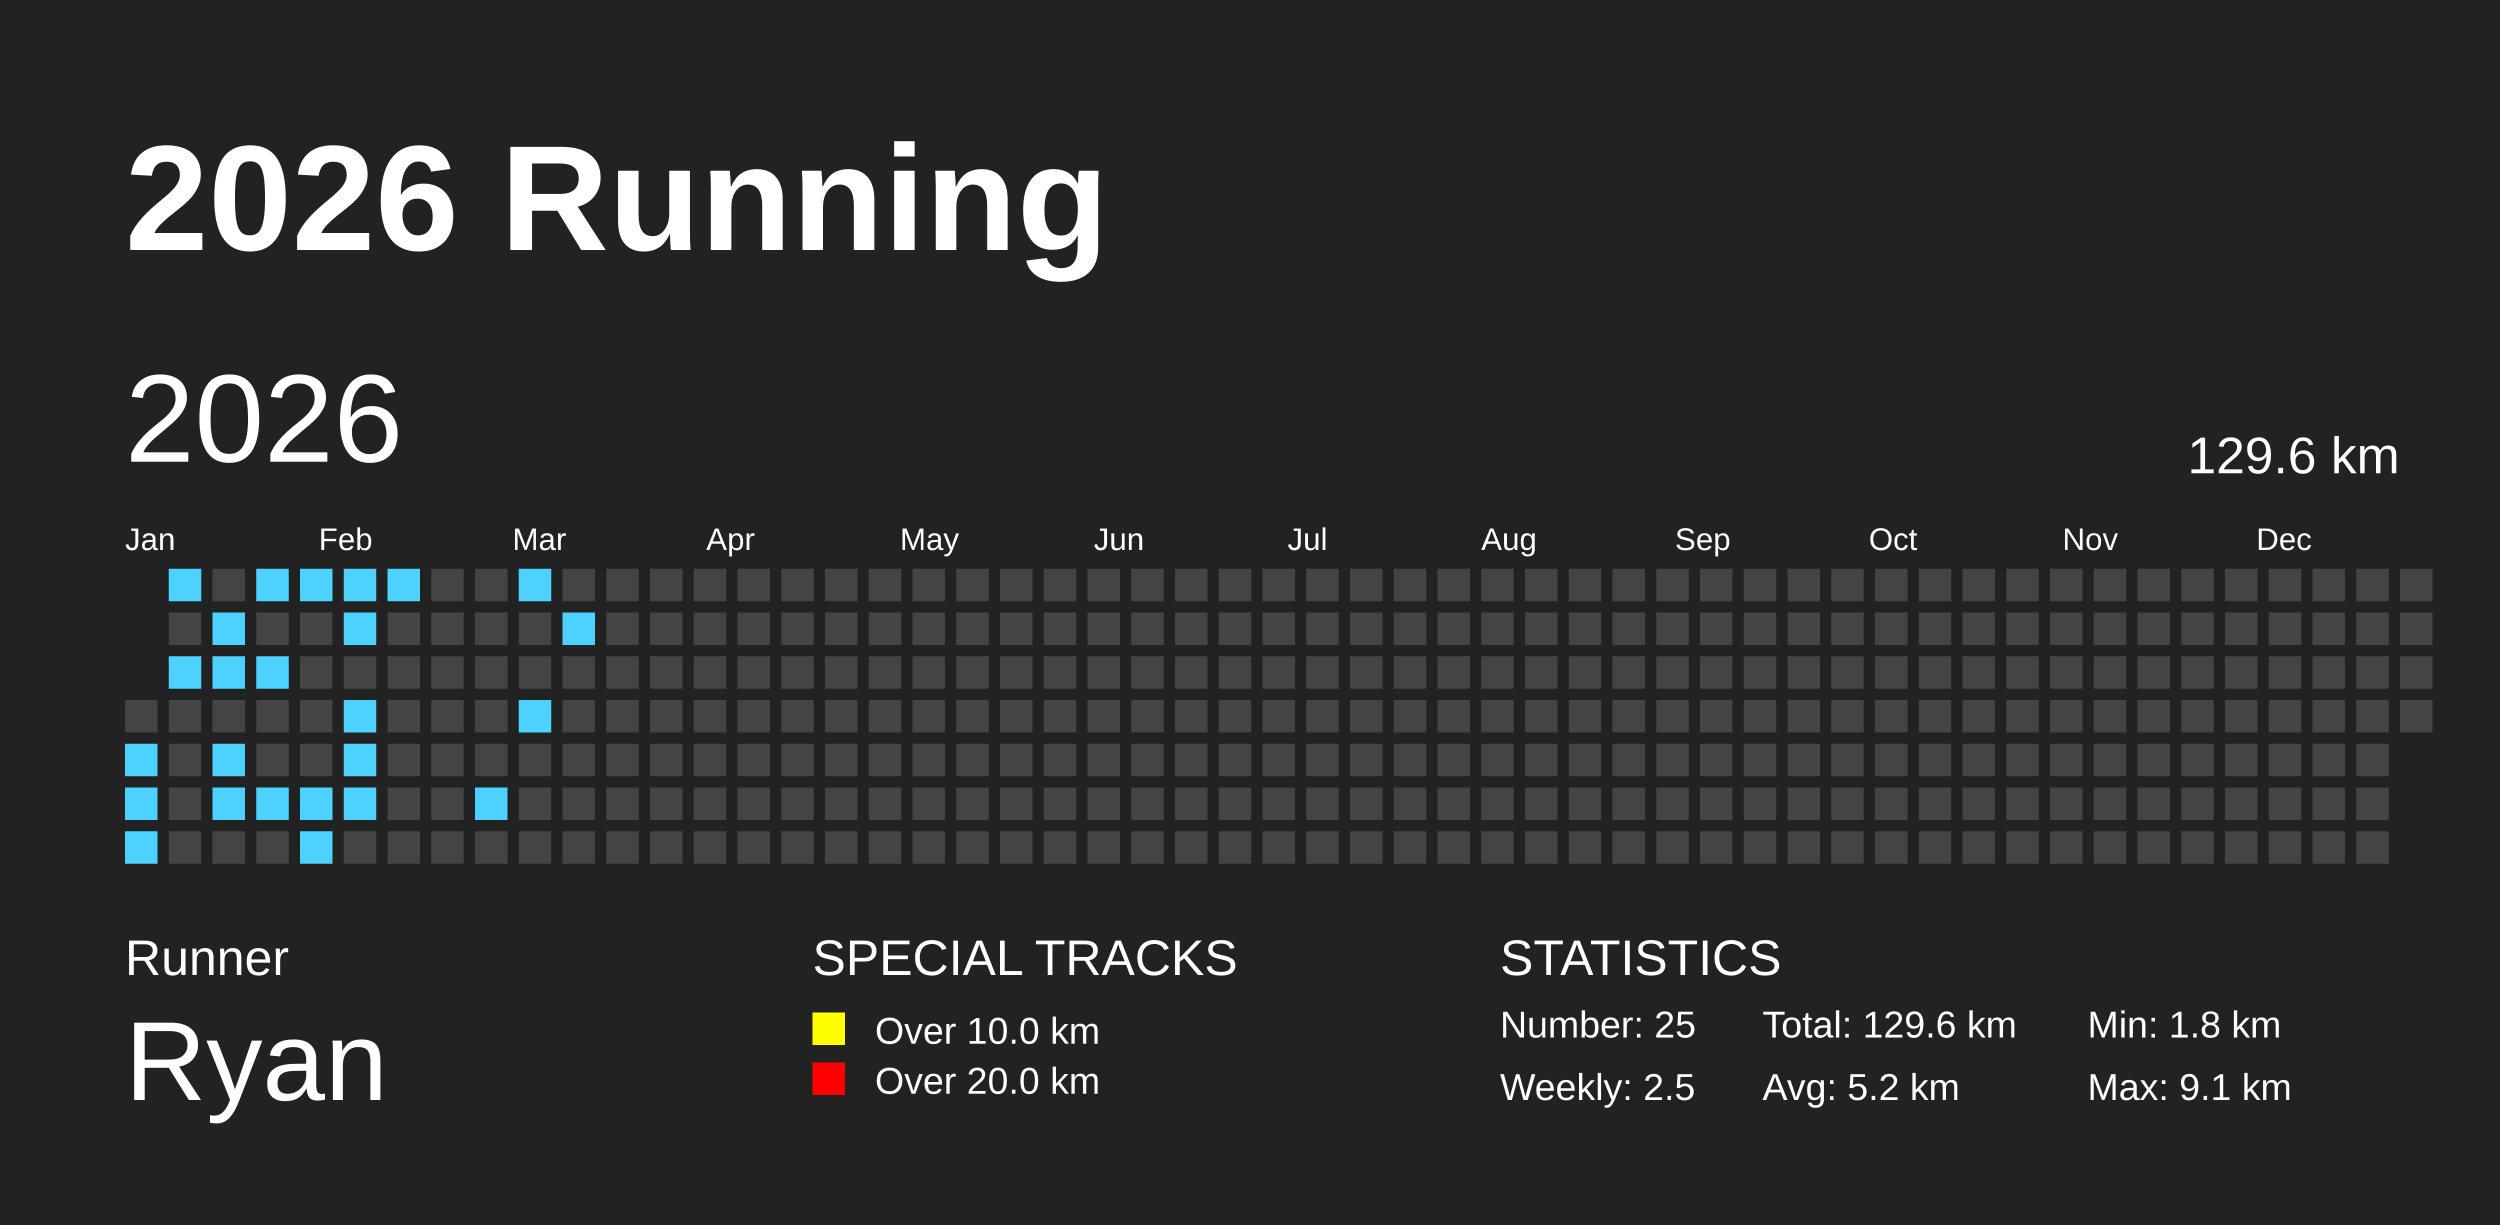
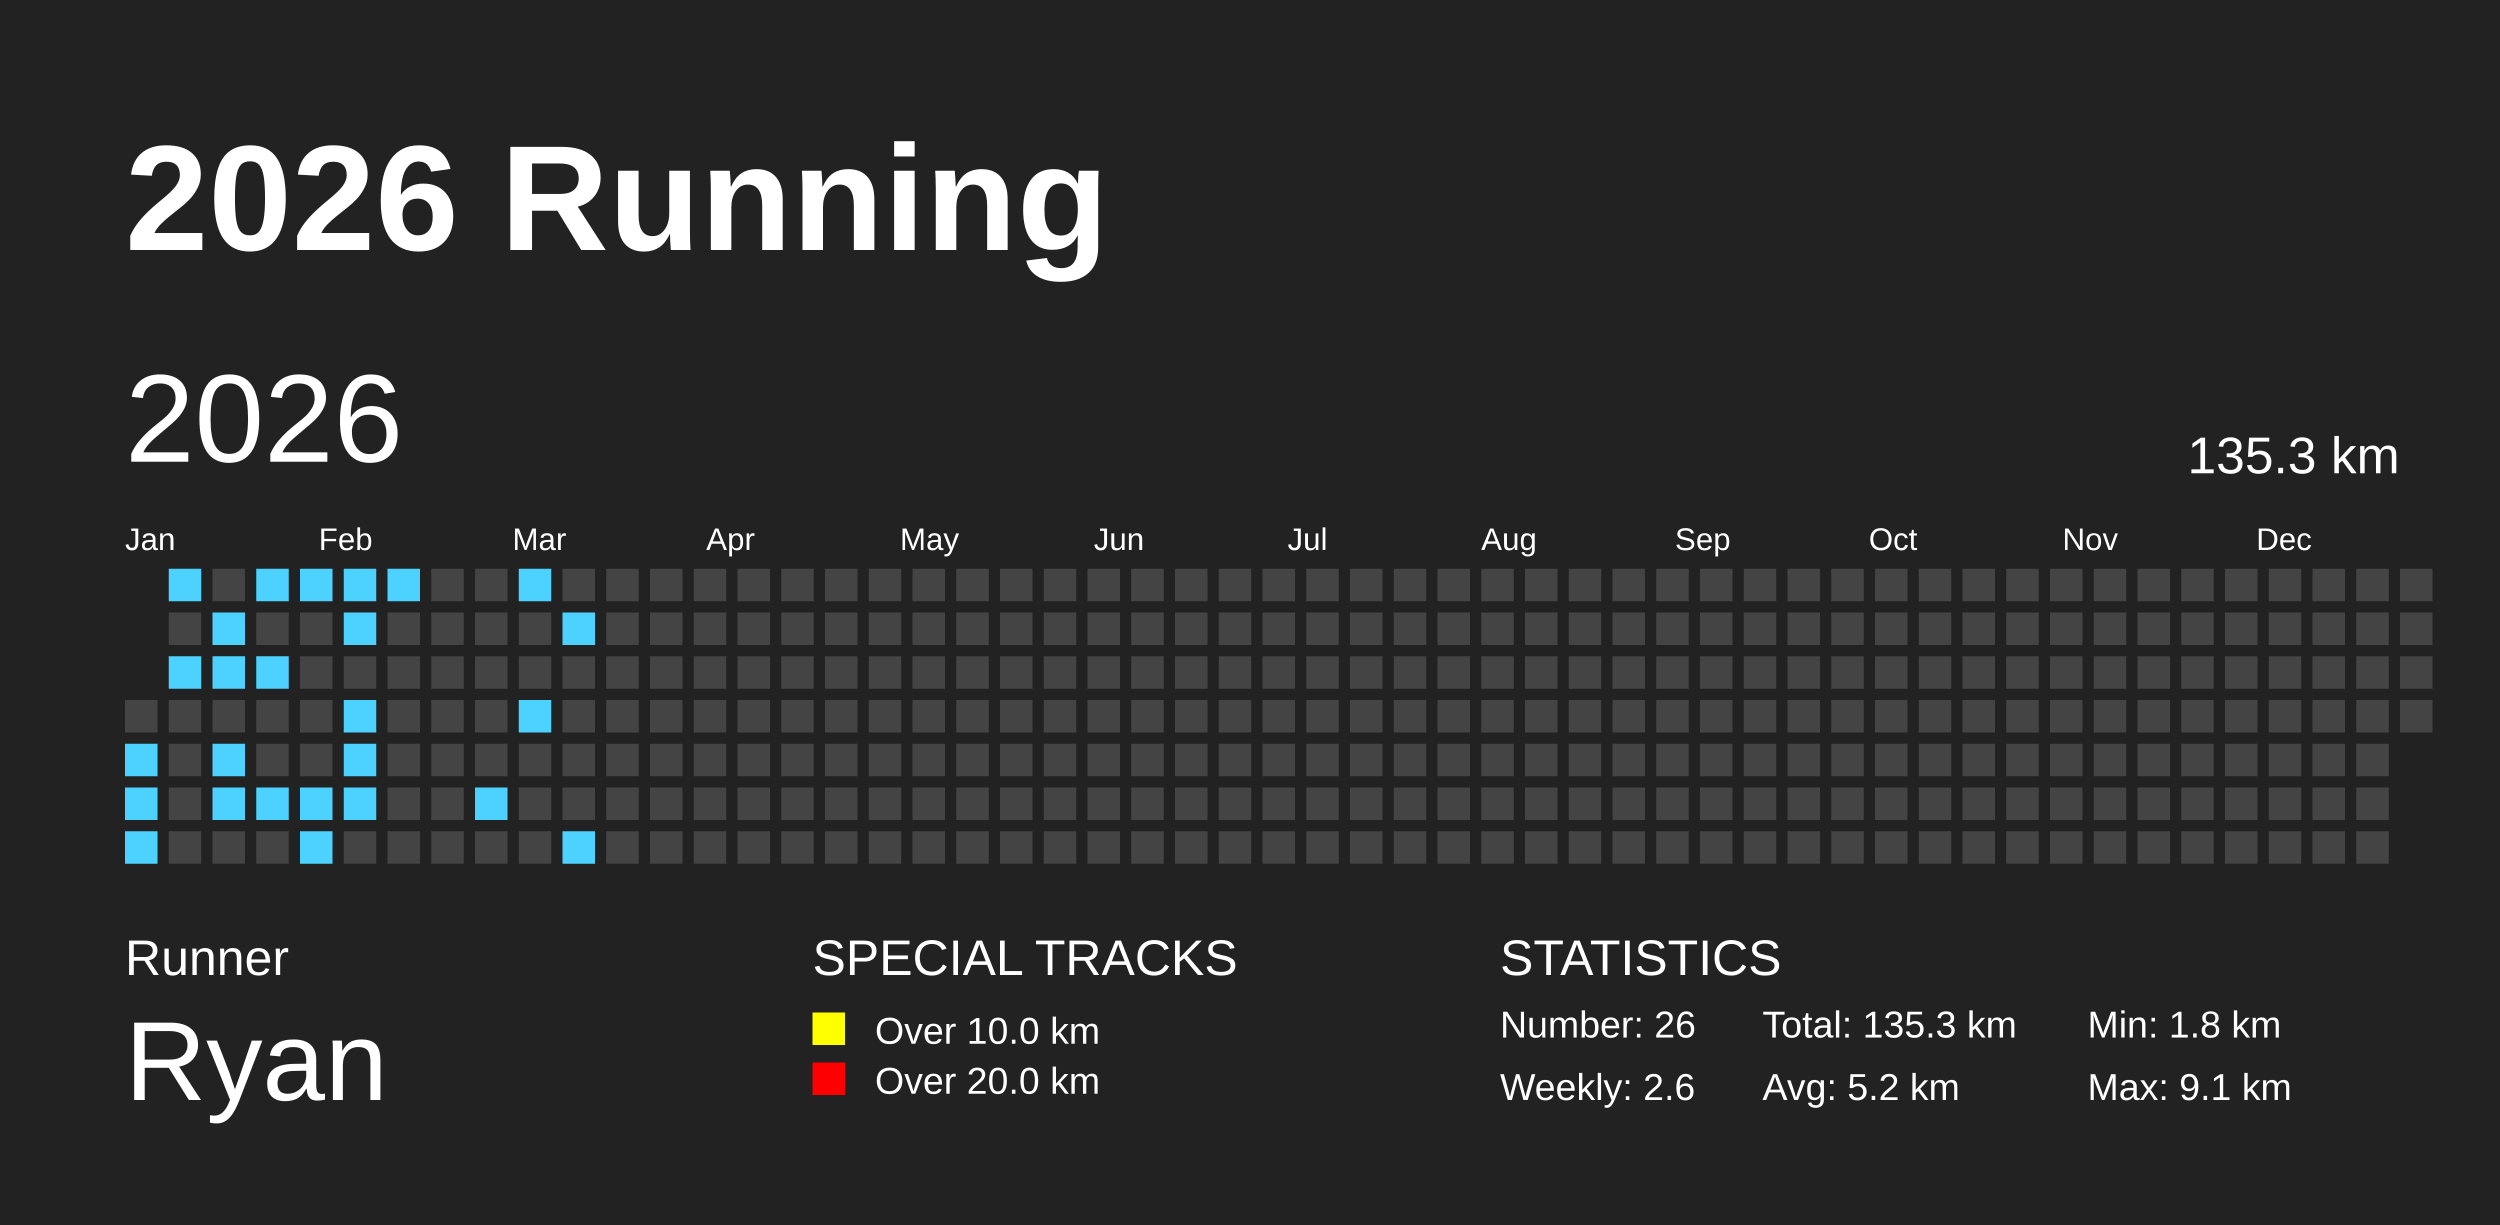
<svg xmlns="http://www.w3.org/2000/svg" baseProfile="full" height="98mm" version="1.1" viewBox="0,0,200,98" width="200mm">
  <defs />
  <rect fill="#222222" height="98" width="200" x="0" y="0" />
  <text fill="#FFFFFF" style="font-size:12px; font-family:Arial; font-weight:bold;" x="10" y="20">2026 Running</text>
  <text fill="#FFFFFF" style="font-size:4px; font-family:Arial" x="10" y="78">Runner</text>
  <text fill="#FFFFFF" style="font-size:9px; font-family:Arial" x="10" y="88">Ryan</text>
  <text fill="#FFFFFF" style="font-size:4px; font-family:Arial" x="65" y="78">SPECIAL TRACKS</text>
  <rect fill="yellow" height="2.6" width="2.6" x="65" y="81" />
  <text fill="#FFFFFF" style="font-size:3px; font-family:Arial" x="70" y="83.5">Over 10.0 km</text>
  <rect fill="red" height="2.6" width="2.6" x="65" y="85" />
  <text fill="#FFFFFF" style="font-size:3px; font-family:Arial" x="70" y="87.5">Over 20.0 km</text>
  <text fill="#FFFFFF" style="font-size:4px; font-family:Arial" x="120" y="78">STATISTICS</text>
-   <text fill="#FFFFFF" style="font-size:3px; font-family:Arial" x="120" y="83">Number: 25</text>
-   <text fill="#FFFFFF" style="font-size:3px; font-family:Arial" x="120" y="88">Weekly: 2.5</text>
-   <text fill="#FFFFFF" style="font-size:3px; font-family:Arial" x="141" y="83">Total: 129.6 km</text>
+   <text fill="#FFFFFF" style="font-size:3px; font-family:Arial" x="120" y="83">Number: 26</text>
+   <text fill="#FFFFFF" style="font-size:3px; font-family:Arial" x="120" y="88">Weekly: 2.6</text>
+   <text fill="#FFFFFF" style="font-size:3px; font-family:Arial" x="141" y="83">Total: 135.3 km</text>
  <text fill="#FFFFFF" style="font-size:3px; font-family:Arial" x="141" y="88">Avg: 5.2 km</text>
  <text fill="#FFFFFF" style="font-size:3px; font-family:Arial" x="167" y="83">Min: 1.8 km</text>
  <text fill="#FFFFFF" style="font-size:3px; font-family:Arial" x="167" y="88">Max: 9.1 km</text>
  <text dominant-baseline="hanging" fill="#FFFFFF" style="font-size:10.0px; font-family:Arial;" x="10" y="30">2026</text>
-   <text dominant-baseline="hanging" fill="#FFFFFF" style="font-size:4.125px; font-family:Arial;" x="175" y="35">129.6 km</text>
+   <text dominant-baseline="hanging" fill="#FFFFFF" style="font-size:4.125px; font-family:Arial;" x="175" y="35">135.3 km</text>
  <text fill="#FFFFFF" style="font-size:2.5px; font-family:Arial" x="10.0" y="44">Jan</text>
  <text fill="#FFFFFF" style="font-size:2.5px; font-family:Arial" x="25.5" y="44">Feb</text>
  <text fill="#FFFFFF" style="font-size:2.5px; font-family:Arial" x="41.0" y="44">Mar</text>
  <text fill="#FFFFFF" style="font-size:2.5px; font-family:Arial" x="56.5" y="44">Apr</text>
  <text fill="#FFFFFF" style="font-size:2.5px; font-family:Arial" x="72.0" y="44">May</text>
  <text fill="#FFFFFF" style="font-size:2.5px; font-family:Arial" x="87.5" y="44">Jun</text>
  <text fill="#FFFFFF" style="font-size:2.5px; font-family:Arial" x="103.0" y="44">Jul</text>
  <text fill="#FFFFFF" style="font-size:2.5px; font-family:Arial" x="118.5" y="44">Aug</text>
  <text fill="#FFFFFF" style="font-size:2.5px; font-family:Arial" x="134.0" y="44">Sep</text>
  <text fill="#FFFFFF" style="font-size:2.5px; font-family:Arial" x="149.5" y="44">Oct</text>
  <text fill="#FFFFFF" style="font-size:2.5px; font-family:Arial" x="165.0" y="44">Nov</text>
  <text fill="#FFFFFF" style="font-size:2.5px; font-family:Arial" x="180.5" y="44">Dec</text>
  <rect fill="#444444" height="2.6" width="2.6" x="10.0" y="56.0" />
  <rect fill="#4DD2FF" height="2.6" width="2.6" x="10.0" y="59.5" />
  <rect fill="#4DD2FF" height="2.6" width="2.6" x="10.0" y="63.0" />
  <rect fill="#4DD2FF" height="2.6" width="2.6" x="10.0" y="66.5" />
  <rect fill="#4DD2FF" height="2.6" width="2.6" x="13.5" y="45.5" />
  <rect fill="#444444" height="2.6" width="2.6" x="13.5" y="49.0" />
  <rect fill="#4DD2FF" height="2.6" width="2.6" x="13.5" y="52.5" />
  <rect fill="#444444" height="2.6" width="2.6" x="13.5" y="56.0" />
  <rect fill="#444444" height="2.6" width="2.6" x="13.5" y="59.5" />
  <rect fill="#444444" height="2.6" width="2.6" x="13.5" y="63.0" />
  <rect fill="#444444" height="2.6" width="2.6" x="13.5" y="66.5" />
  <rect fill="#444444" height="2.6" width="2.6" x="17.0" y="45.5" />
  <rect fill="#4DD2FF" height="2.6" width="2.6" x="17.0" y="49.0" />
  <rect fill="#4DD2FF" height="2.6" width="2.6" x="17.0" y="52.5" />
  <rect fill="#444444" height="2.6" width="2.6" x="17.0" y="56.0" />
  <rect fill="#4DD2FF" height="2.6" width="2.6" x="17.0" y="59.5" />
  <rect fill="#4DD2FF" height="2.6" width="2.6" x="17.0" y="63.0" />
  <rect fill="#444444" height="2.6" width="2.6" x="17.0" y="66.5" />
  <rect fill="#4DD2FF" height="2.6" width="2.6" x="20.5" y="45.5" />
  <rect fill="#444444" height="2.6" width="2.6" x="20.5" y="49.0" />
  <rect fill="#4DD2FF" height="2.6" width="2.6" x="20.5" y="52.5" />
  <rect fill="#444444" height="2.6" width="2.6" x="20.5" y="56.0" />
  <rect fill="#444444" height="2.6" width="2.6" x="20.5" y="59.5" />
  <rect fill="#4DD2FF" height="2.6" width="2.6" x="20.5" y="63.0" />
  <rect fill="#444444" height="2.6" width="2.6" x="20.5" y="66.5" />
  <rect fill="#4DD2FF" height="2.6" width="2.6" x="24.0" y="45.5" />
  <rect fill="#444444" height="2.6" width="2.6" x="24.0" y="49.0" />
  <rect fill="#444444" height="2.6" width="2.6" x="24.0" y="52.5" />
  <rect fill="#444444" height="2.6" width="2.6" x="24.0" y="56.0" />
  <rect fill="#444444" height="2.6" width="2.6" x="24.0" y="59.5" />
  <rect fill="#4DD2FF" height="2.6" width="2.6" x="24.0" y="63.0" />
  <rect fill="#4DD2FF" height="2.6" width="2.6" x="24.0" y="66.5" />
  <rect fill="#4DD2FF" height="2.6" width="2.6" x="27.5" y="45.5" />
  <rect fill="#4DD2FF" height="2.6" width="2.6" x="27.5" y="49.0" />
  <rect fill="#444444" height="2.6" width="2.6" x="27.5" y="52.5" />
  <rect fill="#4DD2FF" height="2.6" width="2.6" x="27.5" y="56.0" />
  <rect fill="#4DD2FF" height="2.6" width="2.6" x="27.5" y="59.5" />
  <rect fill="#4DD2FF" height="2.6" width="2.6" x="27.5" y="63.0" />
  <rect fill="#444444" height="2.6" width="2.6" x="27.5" y="66.5" />
  <rect fill="#4DD2FF" height="2.6" width="2.6" x="31.0" y="45.5" />
  <rect fill="#444444" height="2.6" width="2.6" x="31.0" y="49.0" />
  <rect fill="#444444" height="2.6" width="2.6" x="31.0" y="52.5" />
  <rect fill="#444444" height="2.6" width="2.6" x="31.0" y="56.0" />
  <rect fill="#444444" height="2.6" width="2.6" x="31.0" y="59.5" />
  <rect fill="#444444" height="2.6" width="2.6" x="31.0" y="63.0" />
  <rect fill="#444444" height="2.6" width="2.6" x="31.0" y="66.5" />
  <rect fill="#444444" height="2.6" width="2.6" x="34.5" y="45.5" />
  <rect fill="#444444" height="2.6" width="2.6" x="34.5" y="49.0" />
  <rect fill="#444444" height="2.6" width="2.6" x="34.5" y="52.5" />
  <rect fill="#444444" height="2.6" width="2.6" x="34.5" y="56.0" />
  <rect fill="#444444" height="2.6" width="2.6" x="34.5" y="59.5" />
  <rect fill="#444444" height="2.6" width="2.6" x="34.5" y="63.0" />
  <rect fill="#444444" height="2.6" width="2.6" x="34.5" y="66.5" />
  <rect fill="#444444" height="2.6" width="2.6" x="38.0" y="45.5" />
  <rect fill="#444444" height="2.6" width="2.6" x="38.0" y="49.0" />
  <rect fill="#444444" height="2.6" width="2.6" x="38.0" y="52.5" />
  <rect fill="#444444" height="2.6" width="2.6" x="38.0" y="56.0" />
  <rect fill="#444444" height="2.6" width="2.6" x="38.0" y="59.5" />
  <rect fill="#4DD2FF" height="2.6" width="2.6" x="38.0" y="63.0" />
  <rect fill="#444444" height="2.6" width="2.6" x="38.0" y="66.5" />
  <rect fill="#4DD2FF" height="2.6" width="2.6" x="41.5" y="45.5" />
  <rect fill="#444444" height="2.6" width="2.6" x="41.5" y="49.0" />
  <rect fill="#444444" height="2.6" width="2.6" x="41.5" y="52.5" />
  <rect fill="#4DD2FF" height="2.6" width="2.6" x="41.5" y="56.0" />
  <rect fill="#444444" height="2.6" width="2.6" x="41.5" y="59.5" />
  <rect fill="#444444" height="2.6" width="2.6" x="41.5" y="63.0" />
  <rect fill="#444444" height="2.6" width="2.6" x="41.5" y="66.5" />
  <rect fill="#444444" height="2.6" width="2.6" x="45.0" y="45.5" />
  <rect fill="#4DD2FF" height="2.6" width="2.6" x="45.0" y="49.0" />
  <rect fill="#444444" height="2.6" width="2.6" x="45.0" y="52.5" />
  <rect fill="#444444" height="2.6" width="2.6" x="45.0" y="56.0" />
  <rect fill="#444444" height="2.6" width="2.6" x="45.0" y="59.5" />
  <rect fill="#444444" height="2.6" width="2.6" x="45.0" y="63.0" />
-   <rect fill="#444444" height="2.6" width="2.6" x="45.0" y="66.5" />
+   <rect fill="#4DD2FF" height="2.6" width="2.6" x="45.0" y="66.5" />
  <rect fill="#444444" height="2.6" width="2.6" x="48.5" y="45.5" />
  <rect fill="#444444" height="2.6" width="2.6" x="48.5" y="49.0" />
  <rect fill="#444444" height="2.6" width="2.6" x="48.5" y="52.5" />
  <rect fill="#444444" height="2.6" width="2.6" x="48.5" y="56.0" />
  <rect fill="#444444" height="2.6" width="2.6" x="48.5" y="59.5" />
  <rect fill="#444444" height="2.6" width="2.6" x="48.5" y="63.0" />
  <rect fill="#444444" height="2.6" width="2.6" x="48.5" y="66.5" />
  <rect fill="#444444" height="2.6" width="2.6" x="52.0" y="45.5" />
  <rect fill="#444444" height="2.6" width="2.6" x="52.0" y="49.0" />
  <rect fill="#444444" height="2.6" width="2.6" x="52.0" y="52.5" />
  <rect fill="#444444" height="2.6" width="2.6" x="52.0" y="56.0" />
  <rect fill="#444444" height="2.6" width="2.6" x="52.0" y="59.5" />
  <rect fill="#444444" height="2.6" width="2.6" x="52.0" y="63.0" />
  <rect fill="#444444" height="2.6" width="2.6" x="52.0" y="66.5" />
  <rect fill="#444444" height="2.6" width="2.6" x="55.5" y="45.5" />
  <rect fill="#444444" height="2.6" width="2.6" x="55.5" y="49.0" />
  <rect fill="#444444" height="2.6" width="2.6" x="55.5" y="52.5" />
  <rect fill="#444444" height="2.6" width="2.6" x="55.5" y="56.0" />
  <rect fill="#444444" height="2.6" width="2.6" x="55.5" y="59.5" />
  <rect fill="#444444" height="2.6" width="2.6" x="55.5" y="63.0" />
  <rect fill="#444444" height="2.6" width="2.6" x="55.5" y="66.5" />
  <rect fill="#444444" height="2.6" width="2.6" x="59.0" y="45.5" />
  <rect fill="#444444" height="2.6" width="2.6" x="59.0" y="49.0" />
  <rect fill="#444444" height="2.6" width="2.6" x="59.0" y="52.5" />
  <rect fill="#444444" height="2.6" width="2.6" x="59.0" y="56.0" />
  <rect fill="#444444" height="2.6" width="2.6" x="59.0" y="59.5" />
  <rect fill="#444444" height="2.6" width="2.6" x="59.0" y="63.0" />
  <rect fill="#444444" height="2.6" width="2.6" x="59.0" y="66.5" />
  <rect fill="#444444" height="2.6" width="2.6" x="62.5" y="45.5" />
  <rect fill="#444444" height="2.6" width="2.6" x="62.5" y="49.0" />
  <rect fill="#444444" height="2.6" width="2.6" x="62.5" y="52.5" />
  <rect fill="#444444" height="2.6" width="2.6" x="62.5" y="56.0" />
  <rect fill="#444444" height="2.6" width="2.6" x="62.5" y="59.5" />
  <rect fill="#444444" height="2.6" width="2.6" x="62.5" y="63.0" />
  <rect fill="#444444" height="2.6" width="2.6" x="62.5" y="66.5" />
  <rect fill="#444444" height="2.6" width="2.6" x="66.0" y="45.5" />
  <rect fill="#444444" height="2.6" width="2.6" x="66.0" y="49.0" />
  <rect fill="#444444" height="2.6" width="2.6" x="66.0" y="52.5" />
  <rect fill="#444444" height="2.6" width="2.6" x="66.0" y="56.0" />
  <rect fill="#444444" height="2.6" width="2.6" x="66.0" y="59.5" />
  <rect fill="#444444" height="2.6" width="2.6" x="66.0" y="63.0" />
  <rect fill="#444444" height="2.6" width="2.6" x="66.0" y="66.5" />
  <rect fill="#444444" height="2.6" width="2.6" x="69.5" y="45.5" />
  <rect fill="#444444" height="2.6" width="2.6" x="69.5" y="49.0" />
  <rect fill="#444444" height="2.6" width="2.6" x="69.5" y="52.5" />
  <rect fill="#444444" height="2.6" width="2.6" x="69.5" y="56.0" />
  <rect fill="#444444" height="2.6" width="2.6" x="69.5" y="59.5" />
  <rect fill="#444444" height="2.6" width="2.6" x="69.5" y="63.0" />
  <rect fill="#444444" height="2.6" width="2.6" x="69.5" y="66.5" />
  <rect fill="#444444" height="2.6" width="2.6" x="73.0" y="45.5" />
  <rect fill="#444444" height="2.6" width="2.6" x="73.0" y="49.0" />
  <rect fill="#444444" height="2.6" width="2.6" x="73.0" y="52.5" />
  <rect fill="#444444" height="2.6" width="2.6" x="73.0" y="56.0" />
  <rect fill="#444444" height="2.6" width="2.6" x="73.0" y="59.5" />
  <rect fill="#444444" height="2.6" width="2.6" x="73.0" y="63.0" />
  <rect fill="#444444" height="2.6" width="2.6" x="73.0" y="66.5" />
  <rect fill="#444444" height="2.6" width="2.6" x="76.5" y="45.5" />
  <rect fill="#444444" height="2.6" width="2.6" x="76.5" y="49.0" />
  <rect fill="#444444" height="2.6" width="2.6" x="76.5" y="52.5" />
  <rect fill="#444444" height="2.6" width="2.6" x="76.5" y="56.0" />
  <rect fill="#444444" height="2.6" width="2.6" x="76.5" y="59.5" />
  <rect fill="#444444" height="2.6" width="2.6" x="76.5" y="63.0" />
  <rect fill="#444444" height="2.6" width="2.6" x="76.5" y="66.5" />
  <rect fill="#444444" height="2.6" width="2.6" x="80.0" y="45.5" />
  <rect fill="#444444" height="2.6" width="2.6" x="80.0" y="49.0" />
  <rect fill="#444444" height="2.6" width="2.6" x="80.0" y="52.5" />
  <rect fill="#444444" height="2.6" width="2.6" x="80.0" y="56.0" />
  <rect fill="#444444" height="2.6" width="2.6" x="80.0" y="59.5" />
  <rect fill="#444444" height="2.6" width="2.6" x="80.0" y="63.0" />
  <rect fill="#444444" height="2.6" width="2.6" x="80.0" y="66.5" />
  <rect fill="#444444" height="2.6" width="2.6" x="83.5" y="45.5" />
  <rect fill="#444444" height="2.6" width="2.6" x="83.5" y="49.0" />
  <rect fill="#444444" height="2.6" width="2.6" x="83.5" y="52.5" />
  <rect fill="#444444" height="2.6" width="2.6" x="83.5" y="56.0" />
  <rect fill="#444444" height="2.6" width="2.6" x="83.5" y="59.5" />
  <rect fill="#444444" height="2.6" width="2.6" x="83.5" y="63.0" />
  <rect fill="#444444" height="2.6" width="2.6" x="83.5" y="66.5" />
  <rect fill="#444444" height="2.6" width="2.6" x="87.0" y="45.5" />
  <rect fill="#444444" height="2.6" width="2.6" x="87.0" y="49.0" />
  <rect fill="#444444" height="2.6" width="2.6" x="87.0" y="52.5" />
  <rect fill="#444444" height="2.6" width="2.6" x="87.0" y="56.0" />
  <rect fill="#444444" height="2.6" width="2.6" x="87.0" y="59.5" />
  <rect fill="#444444" height="2.6" width="2.6" x="87.0" y="63.0" />
  <rect fill="#444444" height="2.6" width="2.6" x="87.0" y="66.5" />
  <rect fill="#444444" height="2.6" width="2.6" x="90.5" y="45.5" />
  <rect fill="#444444" height="2.6" width="2.6" x="90.5" y="49.0" />
  <rect fill="#444444" height="2.6" width="2.6" x="90.5" y="52.5" />
  <rect fill="#444444" height="2.6" width="2.6" x="90.5" y="56.0" />
  <rect fill="#444444" height="2.6" width="2.6" x="90.5" y="59.5" />
  <rect fill="#444444" height="2.6" width="2.6" x="90.5" y="63.0" />
  <rect fill="#444444" height="2.6" width="2.6" x="90.5" y="66.5" />
  <rect fill="#444444" height="2.6" width="2.6" x="94.0" y="45.5" />
  <rect fill="#444444" height="2.6" width="2.6" x="94.0" y="49.0" />
  <rect fill="#444444" height="2.6" width="2.6" x="94.0" y="52.5" />
  <rect fill="#444444" height="2.6" width="2.6" x="94.0" y="56.0" />
  <rect fill="#444444" height="2.6" width="2.6" x="94.0" y="59.5" />
  <rect fill="#444444" height="2.6" width="2.6" x="94.0" y="63.0" />
  <rect fill="#444444" height="2.6" width="2.6" x="94.0" y="66.5" />
  <rect fill="#444444" height="2.6" width="2.6" x="97.5" y="45.5" />
  <rect fill="#444444" height="2.6" width="2.6" x="97.5" y="49.0" />
  <rect fill="#444444" height="2.6" width="2.6" x="97.5" y="52.5" />
  <rect fill="#444444" height="2.6" width="2.6" x="97.5" y="56.0" />
  <rect fill="#444444" height="2.6" width="2.6" x="97.5" y="59.5" />
  <rect fill="#444444" height="2.6" width="2.6" x="97.5" y="63.0" />
  <rect fill="#444444" height="2.6" width="2.6" x="97.5" y="66.5" />
  <rect fill="#444444" height="2.6" width="2.6" x="101.0" y="45.5" />
  <rect fill="#444444" height="2.6" width="2.6" x="101.0" y="49.0" />
  <rect fill="#444444" height="2.6" width="2.6" x="101.0" y="52.5" />
  <rect fill="#444444" height="2.6" width="2.6" x="101.0" y="56.0" />
  <rect fill="#444444" height="2.6" width="2.6" x="101.0" y="59.5" />
  <rect fill="#444444" height="2.6" width="2.6" x="101.0" y="63.0" />
  <rect fill="#444444" height="2.6" width="2.6" x="101.0" y="66.5" />
  <rect fill="#444444" height="2.6" width="2.6" x="104.5" y="45.5" />
  <rect fill="#444444" height="2.6" width="2.6" x="104.5" y="49.0" />
  <rect fill="#444444" height="2.6" width="2.6" x="104.5" y="52.5" />
  <rect fill="#444444" height="2.6" width="2.6" x="104.5" y="56.0" />
  <rect fill="#444444" height="2.6" width="2.6" x="104.5" y="59.5" />
  <rect fill="#444444" height="2.6" width="2.6" x="104.5" y="63.0" />
  <rect fill="#444444" height="2.6" width="2.6" x="104.5" y="66.5" />
  <rect fill="#444444" height="2.6" width="2.6" x="108.0" y="45.5" />
  <rect fill="#444444" height="2.6" width="2.6" x="108.0" y="49.0" />
  <rect fill="#444444" height="2.6" width="2.6" x="108.0" y="52.5" />
  <rect fill="#444444" height="2.6" width="2.6" x="108.0" y="56.0" />
  <rect fill="#444444" height="2.6" width="2.6" x="108.0" y="59.5" />
  <rect fill="#444444" height="2.6" width="2.6" x="108.0" y="63.0" />
  <rect fill="#444444" height="2.6" width="2.6" x="108.0" y="66.5" />
  <rect fill="#444444" height="2.6" width="2.6" x="111.5" y="45.5" />
  <rect fill="#444444" height="2.6" width="2.6" x="111.5" y="49.0" />
  <rect fill="#444444" height="2.6" width="2.6" x="111.5" y="52.5" />
  <rect fill="#444444" height="2.6" width="2.6" x="111.5" y="56.0" />
  <rect fill="#444444" height="2.6" width="2.6" x="111.5" y="59.5" />
  <rect fill="#444444" height="2.6" width="2.6" x="111.5" y="63.0" />
  <rect fill="#444444" height="2.6" width="2.6" x="111.5" y="66.5" />
  <rect fill="#444444" height="2.6" width="2.6" x="115.0" y="45.5" />
  <rect fill="#444444" height="2.6" width="2.6" x="115.0" y="49.0" />
  <rect fill="#444444" height="2.6" width="2.6" x="115.0" y="52.5" />
  <rect fill="#444444" height="2.6" width="2.6" x="115.0" y="56.0" />
  <rect fill="#444444" height="2.6" width="2.6" x="115.0" y="59.5" />
  <rect fill="#444444" height="2.6" width="2.6" x="115.0" y="63.0" />
  <rect fill="#444444" height="2.6" width="2.6" x="115.0" y="66.5" />
  <rect fill="#444444" height="2.6" width="2.6" x="118.5" y="45.5" />
  <rect fill="#444444" height="2.6" width="2.6" x="118.5" y="49.0" />
  <rect fill="#444444" height="2.6" width="2.6" x="118.5" y="52.5" />
  <rect fill="#444444" height="2.6" width="2.6" x="118.5" y="56.0" />
  <rect fill="#444444" height="2.6" width="2.6" x="118.5" y="59.5" />
  <rect fill="#444444" height="2.6" width="2.6" x="118.5" y="63.0" />
  <rect fill="#444444" height="2.6" width="2.6" x="118.5" y="66.5" />
  <rect fill="#444444" height="2.6" width="2.6" x="122.0" y="45.5" />
  <rect fill="#444444" height="2.6" width="2.6" x="122.0" y="49.0" />
  <rect fill="#444444" height="2.6" width="2.6" x="122.0" y="52.5" />
  <rect fill="#444444" height="2.6" width="2.6" x="122.0" y="56.0" />
  <rect fill="#444444" height="2.6" width="2.6" x="122.0" y="59.5" />
  <rect fill="#444444" height="2.6" width="2.6" x="122.0" y="63.0" />
  <rect fill="#444444" height="2.6" width="2.6" x="122.0" y="66.5" />
  <rect fill="#444444" height="2.6" width="2.6" x="125.5" y="45.5" />
  <rect fill="#444444" height="2.6" width="2.6" x="125.5" y="49.0" />
  <rect fill="#444444" height="2.6" width="2.6" x="125.5" y="52.5" />
  <rect fill="#444444" height="2.6" width="2.6" x="125.5" y="56.0" />
  <rect fill="#444444" height="2.6" width="2.6" x="125.5" y="59.5" />
  <rect fill="#444444" height="2.6" width="2.6" x="125.5" y="63.0" />
  <rect fill="#444444" height="2.6" width="2.6" x="125.5" y="66.5" />
  <rect fill="#444444" height="2.6" width="2.6" x="129.0" y="45.5" />
  <rect fill="#444444" height="2.6" width="2.6" x="129.0" y="49.0" />
  <rect fill="#444444" height="2.6" width="2.6" x="129.0" y="52.5" />
  <rect fill="#444444" height="2.6" width="2.6" x="129.0" y="56.0" />
  <rect fill="#444444" height="2.6" width="2.6" x="129.0" y="59.5" />
  <rect fill="#444444" height="2.6" width="2.6" x="129.0" y="63.0" />
  <rect fill="#444444" height="2.6" width="2.6" x="129.0" y="66.5" />
  <rect fill="#444444" height="2.6" width="2.6" x="132.5" y="45.5" />
  <rect fill="#444444" height="2.6" width="2.6" x="132.5" y="49.0" />
  <rect fill="#444444" height="2.6" width="2.6" x="132.5" y="52.5" />
  <rect fill="#444444" height="2.6" width="2.6" x="132.5" y="56.0" />
  <rect fill="#444444" height="2.6" width="2.6" x="132.5" y="59.5" />
  <rect fill="#444444" height="2.6" width="2.6" x="132.5" y="63.0" />
  <rect fill="#444444" height="2.6" width="2.6" x="132.5" y="66.5" />
  <rect fill="#444444" height="2.6" width="2.6" x="136.0" y="45.5" />
  <rect fill="#444444" height="2.6" width="2.6" x="136.0" y="49.0" />
  <rect fill="#444444" height="2.6" width="2.6" x="136.0" y="52.5" />
  <rect fill="#444444" height="2.6" width="2.6" x="136.0" y="56.0" />
  <rect fill="#444444" height="2.6" width="2.6" x="136.0" y="59.5" />
  <rect fill="#444444" height="2.6" width="2.6" x="136.0" y="63.0" />
  <rect fill="#444444" height="2.6" width="2.6" x="136.0" y="66.5" />
  <rect fill="#444444" height="2.6" width="2.6" x="139.5" y="45.5" />
  <rect fill="#444444" height="2.6" width="2.6" x="139.5" y="49.0" />
  <rect fill="#444444" height="2.6" width="2.6" x="139.5" y="52.5" />
  <rect fill="#444444" height="2.6" width="2.6" x="139.5" y="56.0" />
  <rect fill="#444444" height="2.6" width="2.6" x="139.5" y="59.5" />
  <rect fill="#444444" height="2.6" width="2.6" x="139.5" y="63.0" />
  <rect fill="#444444" height="2.6" width="2.6" x="139.5" y="66.5" />
  <rect fill="#444444" height="2.6" width="2.6" x="143.0" y="45.5" />
  <rect fill="#444444" height="2.6" width="2.6" x="143.0" y="49.0" />
  <rect fill="#444444" height="2.6" width="2.6" x="143.0" y="52.5" />
  <rect fill="#444444" height="2.6" width="2.6" x="143.0" y="56.0" />
  <rect fill="#444444" height="2.6" width="2.6" x="143.0" y="59.5" />
  <rect fill="#444444" height="2.6" width="2.6" x="143.0" y="63.0" />
  <rect fill="#444444" height="2.6" width="2.6" x="143.0" y="66.5" />
  <rect fill="#444444" height="2.6" width="2.6" x="146.5" y="45.5" />
  <rect fill="#444444" height="2.6" width="2.6" x="146.5" y="49.0" />
  <rect fill="#444444" height="2.6" width="2.6" x="146.5" y="52.5" />
  <rect fill="#444444" height="2.6" width="2.6" x="146.5" y="56.0" />
  <rect fill="#444444" height="2.6" width="2.6" x="146.5" y="59.5" />
  <rect fill="#444444" height="2.6" width="2.6" x="146.5" y="63.0" />
  <rect fill="#444444" height="2.6" width="2.6" x="146.5" y="66.5" />
  <rect fill="#444444" height="2.6" width="2.6" x="150.0" y="45.5" />
  <rect fill="#444444" height="2.6" width="2.6" x="150.0" y="49.0" />
  <rect fill="#444444" height="2.6" width="2.6" x="150.0" y="52.5" />
  <rect fill="#444444" height="2.6" width="2.6" x="150.0" y="56.0" />
  <rect fill="#444444" height="2.6" width="2.6" x="150.0" y="59.5" />
  <rect fill="#444444" height="2.6" width="2.6" x="150.0" y="63.0" />
  <rect fill="#444444" height="2.6" width="2.6" x="150.0" y="66.5" />
  <rect fill="#444444" height="2.6" width="2.6" x="153.5" y="45.5" />
  <rect fill="#444444" height="2.6" width="2.6" x="153.5" y="49.0" />
  <rect fill="#444444" height="2.6" width="2.6" x="153.5" y="52.5" />
  <rect fill="#444444" height="2.6" width="2.6" x="153.5" y="56.0" />
  <rect fill="#444444" height="2.6" width="2.6" x="153.5" y="59.5" />
  <rect fill="#444444" height="2.6" width="2.6" x="153.5" y="63.0" />
  <rect fill="#444444" height="2.6" width="2.6" x="153.5" y="66.5" />
  <rect fill="#444444" height="2.6" width="2.6" x="157.0" y="45.5" />
  <rect fill="#444444" height="2.6" width="2.6" x="157.0" y="49.0" />
  <rect fill="#444444" height="2.6" width="2.6" x="157.0" y="52.5" />
  <rect fill="#444444" height="2.6" width="2.6" x="157.0" y="56.0" />
  <rect fill="#444444" height="2.6" width="2.6" x="157.0" y="59.5" />
  <rect fill="#444444" height="2.6" width="2.6" x="157.0" y="63.0" />
  <rect fill="#444444" height="2.6" width="2.6" x="157.0" y="66.5" />
  <rect fill="#444444" height="2.6" width="2.6" x="160.5" y="45.5" />
  <rect fill="#444444" height="2.6" width="2.6" x="160.5" y="49.0" />
  <rect fill="#444444" height="2.6" width="2.6" x="160.5" y="52.5" />
  <rect fill="#444444" height="2.6" width="2.6" x="160.5" y="56.0" />
  <rect fill="#444444" height="2.6" width="2.6" x="160.5" y="59.5" />
  <rect fill="#444444" height="2.6" width="2.6" x="160.5" y="63.0" />
  <rect fill="#444444" height="2.6" width="2.6" x="160.5" y="66.5" />
  <rect fill="#444444" height="2.6" width="2.6" x="164.0" y="45.5" />
  <rect fill="#444444" height="2.6" width="2.6" x="164.0" y="49.0" />
  <rect fill="#444444" height="2.6" width="2.6" x="164.0" y="52.5" />
  <rect fill="#444444" height="2.6" width="2.6" x="164.0" y="56.0" />
  <rect fill="#444444" height="2.6" width="2.6" x="164.0" y="59.5" />
  <rect fill="#444444" height="2.6" width="2.6" x="164.0" y="63.0" />
  <rect fill="#444444" height="2.6" width="2.6" x="164.0" y="66.5" />
  <rect fill="#444444" height="2.6" width="2.6" x="167.5" y="45.5" />
  <rect fill="#444444" height="2.6" width="2.6" x="167.5" y="49.0" />
  <rect fill="#444444" height="2.6" width="2.6" x="167.5" y="52.5" />
  <rect fill="#444444" height="2.6" width="2.6" x="167.5" y="56.0" />
  <rect fill="#444444" height="2.6" width="2.6" x="167.5" y="59.5" />
  <rect fill="#444444" height="2.6" width="2.6" x="167.5" y="63.0" />
  <rect fill="#444444" height="2.6" width="2.6" x="167.5" y="66.5" />
  <rect fill="#444444" height="2.6" width="2.6" x="171.0" y="45.5" />
  <rect fill="#444444" height="2.6" width="2.6" x="171.0" y="49.0" />
  <rect fill="#444444" height="2.6" width="2.6" x="171.0" y="52.5" />
  <rect fill="#444444" height="2.6" width="2.6" x="171.0" y="56.0" />
  <rect fill="#444444" height="2.6" width="2.6" x="171.0" y="59.5" />
  <rect fill="#444444" height="2.6" width="2.6" x="171.0" y="63.0" />
  <rect fill="#444444" height="2.6" width="2.6" x="171.0" y="66.5" />
  <rect fill="#444444" height="2.6" width="2.6" x="174.5" y="45.5" />
  <rect fill="#444444" height="2.6" width="2.6" x="174.5" y="49.0" />
  <rect fill="#444444" height="2.6" width="2.6" x="174.5" y="52.5" />
  <rect fill="#444444" height="2.6" width="2.6" x="174.5" y="56.0" />
  <rect fill="#444444" height="2.6" width="2.6" x="174.5" y="59.5" />
  <rect fill="#444444" height="2.6" width="2.6" x="174.5" y="63.0" />
  <rect fill="#444444" height="2.6" width="2.6" x="174.5" y="66.5" />
  <rect fill="#444444" height="2.6" width="2.6" x="178.0" y="45.5" />
  <rect fill="#444444" height="2.6" width="2.6" x="178.0" y="49.0" />
  <rect fill="#444444" height="2.6" width="2.6" x="178.0" y="52.5" />
  <rect fill="#444444" height="2.6" width="2.6" x="178.0" y="56.0" />
  <rect fill="#444444" height="2.6" width="2.6" x="178.0" y="59.5" />
  <rect fill="#444444" height="2.6" width="2.6" x="178.0" y="63.0" />
  <rect fill="#444444" height="2.6" width="2.6" x="178.0" y="66.5" />
  <rect fill="#444444" height="2.6" width="2.6" x="181.5" y="45.5" />
  <rect fill="#444444" height="2.6" width="2.6" x="181.5" y="49.0" />
  <rect fill="#444444" height="2.6" width="2.6" x="181.5" y="52.5" />
  <rect fill="#444444" height="2.6" width="2.6" x="181.5" y="56.0" />
  <rect fill="#444444" height="2.6" width="2.6" x="181.5" y="59.5" />
  <rect fill="#444444" height="2.6" width="2.6" x="181.5" y="63.0" />
  <rect fill="#444444" height="2.6" width="2.6" x="181.5" y="66.5" />
  <rect fill="#444444" height="2.6" width="2.6" x="185.0" y="45.5" />
  <rect fill="#444444" height="2.6" width="2.6" x="185.0" y="49.0" />
  <rect fill="#444444" height="2.6" width="2.6" x="185.0" y="52.5" />
  <rect fill="#444444" height="2.6" width="2.6" x="185.0" y="56.0" />
  <rect fill="#444444" height="2.6" width="2.6" x="185.0" y="59.5" />
  <rect fill="#444444" height="2.6" width="2.6" x="185.0" y="63.0" />
  <rect fill="#444444" height="2.6" width="2.6" x="185.0" y="66.5" />
  <rect fill="#444444" height="2.6" width="2.6" x="188.5" y="45.5" />
  <rect fill="#444444" height="2.6" width="2.6" x="188.5" y="49.0" />
  <rect fill="#444444" height="2.6" width="2.6" x="188.5" y="52.5" />
  <rect fill="#444444" height="2.6" width="2.6" x="188.5" y="56.0" />
  <rect fill="#444444" height="2.6" width="2.6" x="188.5" y="59.5" />
  <rect fill="#444444" height="2.6" width="2.6" x="188.5" y="63.0" />
  <rect fill="#444444" height="2.6" width="2.6" x="188.5" y="66.5" />
  <rect fill="#444444" height="2.6" width="2.6" x="192.0" y="45.5" />
  <rect fill="#444444" height="2.6" width="2.6" x="192.0" y="49.0" />
  <rect fill="#444444" height="2.6" width="2.6" x="192.0" y="52.5" />
  <rect fill="#444444" height="2.6" width="2.6" x="192.0" y="56.0" />
</svg>
